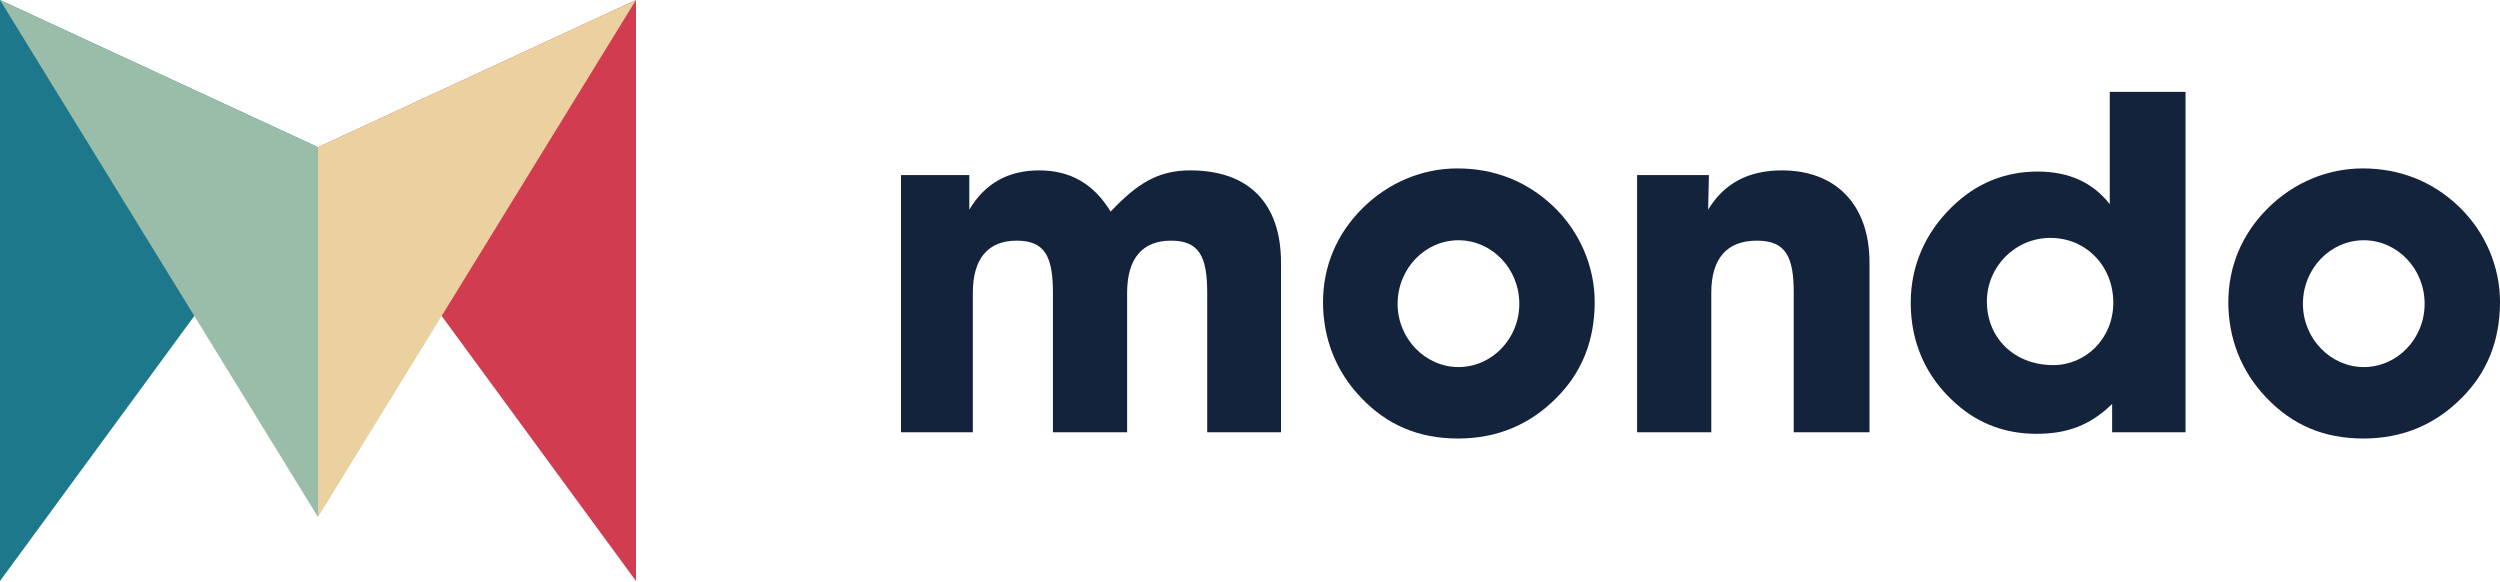
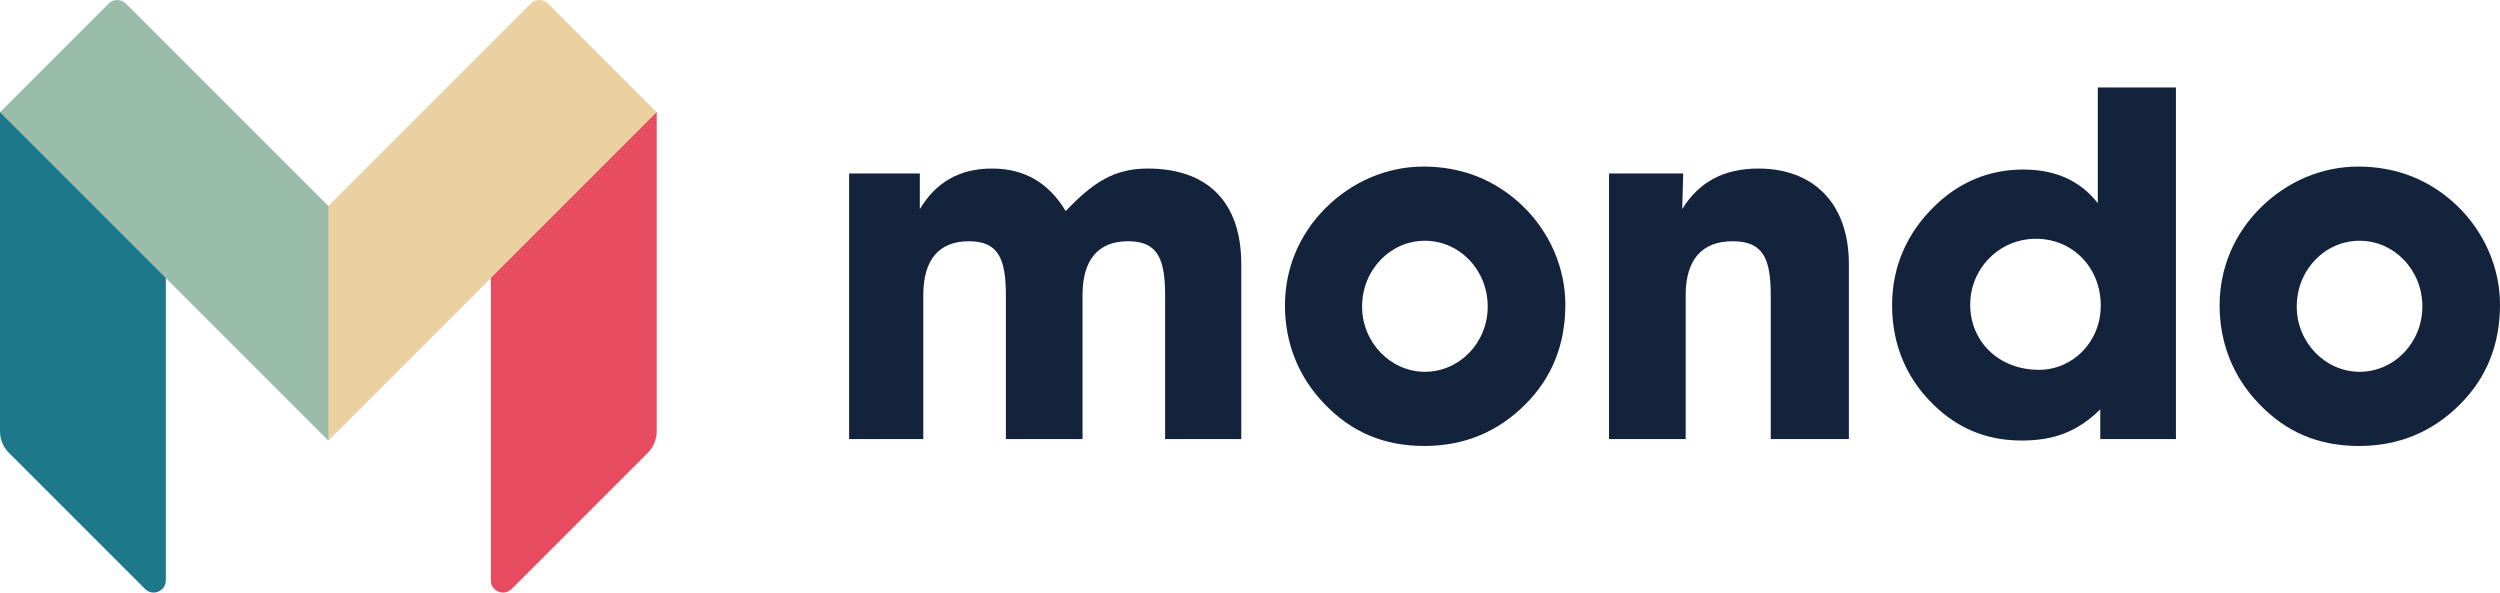
- <svg xmlns="http://www.w3.org/2000/svg" version="1.0" id="Layer_1" x="0px" y="0px" viewBox="0 0 636.8 148" style="enable-background:new 0 0 636.8 148;" xml:space="preserve">
-   <style type="text/css">
- 	.st0{fill:#14233C;}
- 	.st1{fill:#1E788B;}
- 	.st2{fill:#D13C50;}
- 	.st3{fill:#EAD19F;}
- 	.st4{fill:#9ABDA9;}
- </style>
-   <g id="XMLID_2_">
-     <g id="XMLID_10_">
-       <path id="XMLID_22_" class="st0" d="M229.5,110.1V44.6h17.4v8.8c4-6.7,9.9-10,17.8-10s13.9,3.4,18.2,10.5    c6.8-7.2,12.1-10.5,20.3-10.5c14.8,0,23.1,8.3,23.1,23.5v43.2h-18.8V74.6c0-9.2-2-13.3-9.2-13.3c-7.3,0-11.2,4.5-11.2,13.3v35.5    h-18.9V74.6c0-9.2-2-13.3-9.2-13.3c-7.3,0-11.2,4.5-11.2,13.3v35.5H229.5z" />
-       <path id="XMLID_19_" class="st0" d="M347,53.1c6.6-6.6,15.3-10.2,24.2-10.2c9.5,0,17.7,3.3,24.3,9.5c7,6.6,10.7,15.6,10.7,24.5    c0,9.9-3.3,18.1-9.9,24.6c-6.7,6.7-15,10.2-24.9,10.2c-10,0-18.1-3.4-24.8-10.5c-6.3-6.6-9.6-15-9.6-24.2S340.5,59.6,347,53.1z     M371.5,93.5c8.5,0,15.5-7.2,15.5-16.1c0-9-7-16.2-15.5-16.2c-8.5,0-15.5,7.2-15.5,16.2C356,86.3,363.1,93.5,371.5,93.5z" />
-       <path id="XMLID_17_" class="st0" d="M417,110.1V44.6h18.3l-0.2,8.8c4-6.6,10.1-10,18.8-10c13.5,0,22.3,8.5,22.3,23.5v43.2h-19.3    V74.6c0-9.2-2-13.3-9.4-13.3c-7.6,0-11.6,4.5-11.6,13.3v35.5H417z" />
-       <path id="XMLID_14_" class="st0" d="M538.1,102.8c-5.7,5.6-11.6,7.7-19.4,7.7c-7.9,0-14.8-2.6-20.5-7.7    c-7.6-6.7-11.5-15.5-11.5-25.7c0-9.4,3.7-17.8,10.5-24.4c6.1-6,13.5-9,21.8-9c7.9,0,14,2.7,18.4,8.3V23.4h19.3v86.7h-18.7V102.8z     M523,93c8.3,0,15.3-6.8,15.3-15.9c0-9.4-7-16.5-16-16.5c-9.1,0-16.2,7.4-16.2,16.2C506.1,86.1,513.1,93,523,93z" />
-       <path id="XMLID_11_" class="st0" d="M577.6,53.1c6.6-6.6,15.3-10.2,24.2-10.2c9.5,0,17.7,3.3,24.3,9.5c7,6.6,10.7,15.6,10.7,24.5    c0,9.9-3.3,18.1-9.9,24.6c-6.7,6.7-15,10.2-24.9,10.2c-10,0-18.1-3.4-24.8-10.5c-6.3-6.6-9.6-15-9.6-24.2S571.1,59.6,577.6,53.1z     M602.1,93.5c8.5,0,15.5-7.2,15.5-16.1c0-9-7-16.2-15.5-16.2c-8.5,0-15.5,7.2-15.5,16.2C586.6,86.3,593.7,93.5,602.1,93.5z" />
+ <svg xmlns="http://www.w3.org/2000/svg" version="1.0" id="Layer_1" x="0px" y="0px" viewBox="0 0 800 189.626" enable-background="new 0 0 800 189.626" xml:space="preserve">
+   <g>
+     <g>
+       <path fill="#14233C" d="M271.715,140.499v-84.98h22.63v11.394c5.222-8.704,12.818-12.976,23.105-12.976    s18.041,4.431,23.579,13.609c8.862-9.337,15.667-13.609,26.27-13.609c19.148,0,29.909,10.761,29.909,30.542v56.02h-24.37V94.448    c0-11.869-2.532-17.249-11.869-17.249c-9.495,0-14.559,5.855-14.559,17.249v46.051h-24.529V94.448    c0-11.869-2.532-17.249-11.869-17.249c-9.495,0-14.559,5.855-14.559,17.249v46.051H271.715z" />
+       <path fill="#14233C" d="M424.161,66.596c8.546-8.545,19.781-13.293,31.334-13.293c12.343,0,22.946,4.273,31.492,12.343    c9.02,8.546,13.926,20.256,13.926,31.808c0,12.818-4.273,23.421-12.818,31.966c-8.704,8.704-19.465,13.293-32.283,13.293    c-12.976,0-23.421-4.431-32.125-13.609c-8.229-8.546-12.502-19.465-12.502-31.334S415.774,74.983,424.161,66.596z     M455.969,118.977c11.078,0,20.098-9.337,20.098-20.889c0-11.71-9.02-21.047-20.098-21.047c-11.077,0-20.098,9.337-20.098,21.047    C435.872,109.64,445.05,118.977,455.969,118.977z" />
+       <path fill="#14233C" d="M514.889,140.499v-84.98h23.738l-0.317,11.394c5.222-8.545,13.135-12.976,24.37-12.976    c17.566,0,28.96,11.077,28.96,30.542v56.02h-25.004V94.448c0-11.869-2.532-17.249-12.185-17.249    c-9.812,0-15.034,5.855-15.034,17.249v46.051H514.889z" />
+       <path fill="#14233C" d="M672.084,131.004c-7.438,7.279-15.034,9.969-25.162,9.969c-10.286,0-19.148-3.323-26.586-9.969    c-9.812-8.704-14.875-20.098-14.875-33.391c0-12.185,4.747-23.105,13.609-31.65c7.913-7.754,17.566-11.71,28.327-11.71    c10.286,0,18.199,3.481,23.896,10.761v-37.03h25.003v112.516h-24.212V131.004z M652.461,118.344    c10.761,0,19.781-8.862,19.781-20.572c0-12.185-9.021-21.364-20.731-21.364c-11.868,0-21.047,9.653-21.047,21.047    C630.464,109.323,639.643,118.344,652.461,118.344z" />
+       <path fill="#14233C" d="M723.249,66.596c8.545-8.545,19.781-13.293,31.334-13.293c12.343,0,22.946,4.273,31.491,12.343    C795.095,74.192,800,85.902,800,97.455c0,12.818-4.273,23.421-12.818,31.966c-8.704,8.704-19.465,13.293-32.283,13.293    c-12.977,0-23.421-4.431-32.125-13.609c-8.229-8.546-12.502-19.465-12.502-31.334S714.861,74.983,723.249,66.596z     M755.057,118.977c11.077,0,20.098-9.337,20.098-20.889c0-11.71-9.021-21.047-20.098-21.047c-11.078,0-20.098,9.337-20.098,21.047    C734.959,109.64,744.137,118.977,755.057,118.977z" />
    </g>
-     <g id="XMLID_3_">
-       <g id="XMLID_11677_">
-         <polygon id="XMLID_11678_" class="st1" points="0,0 81,37.5 0,148    " />
-       </g>
-       <g id="XMLID_11675_">
-         <polygon id="XMLID_11676_" class="st2" points="162,0 81,37.5 162,148    " />
-       </g>
-       <polygon id="XMLID_11674_" class="st3" points="162,0 81,37.5 81,131.7   " />
-       <polygon id="XMLID_1227_" class="st4" points="0,0 81,37.5 81,131.7   " />
+     <g>
+       <path fill="#E64B5F" d="M210.144,138.022c0,2.581-1.025,5.056-2.85,6.88l-43.575,43.575c-2.452,2.452-6.644,0.715-6.644-2.752    V88.084l52.464-52.17h0.605V138.022z" />
+       <path fill="#EAD19F" d="M175.37,1.14c-1.52-1.52-3.984-1.52-5.504,0l-64.794,64.794h-0.9v73.13l0.9,1.921l52.003-52.003    l53.069-53.069L175.37,1.14z" />
+       <path fill="#1E788C" d="M0,138.022c0,2.581,1.025,5.056,2.85,6.88l43.575,43.575c2.452,2.452,6.644,0.715,6.644-2.752V88.084    L0.605,35.914H0V138.022z" />
+       <path fill="#9ABDA9" d="M40.278,1.14c-1.52-1.52-3.984-1.52-5.504,0L0,35.914l53.069,53.07l52.003,52.003V65.934L40.278,1.14z" />
    </g>
  </g>
</svg>
